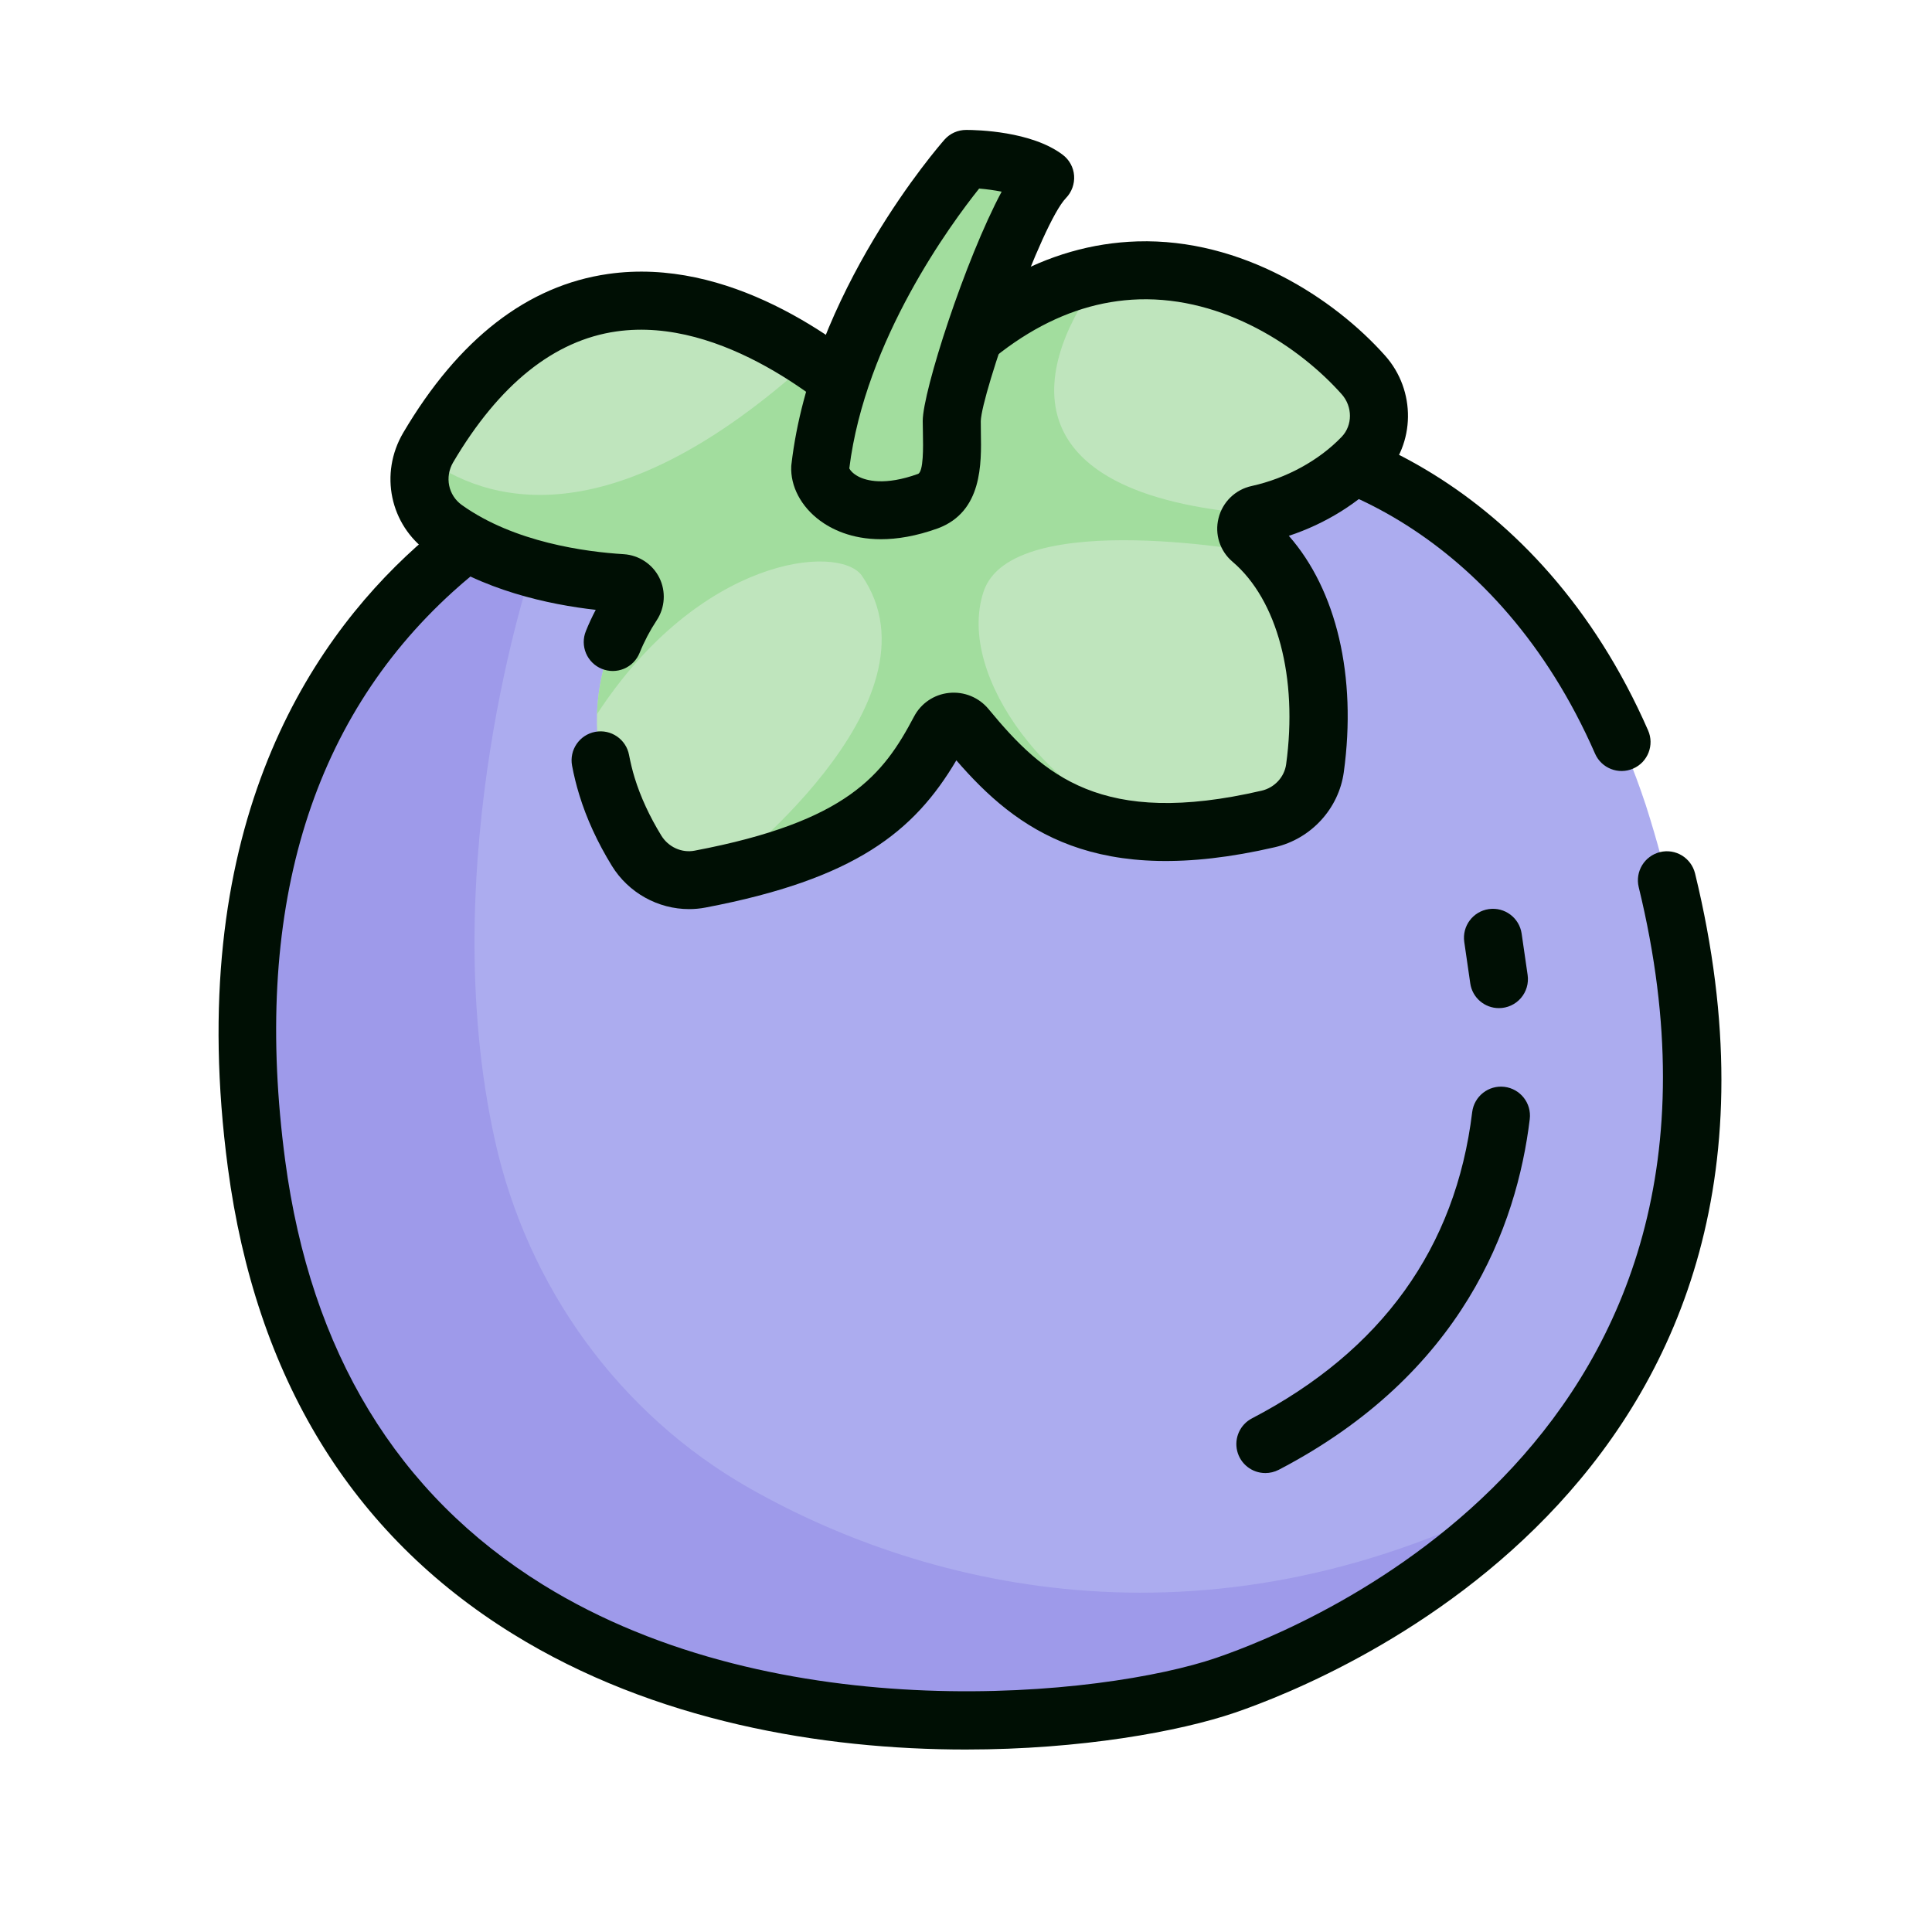
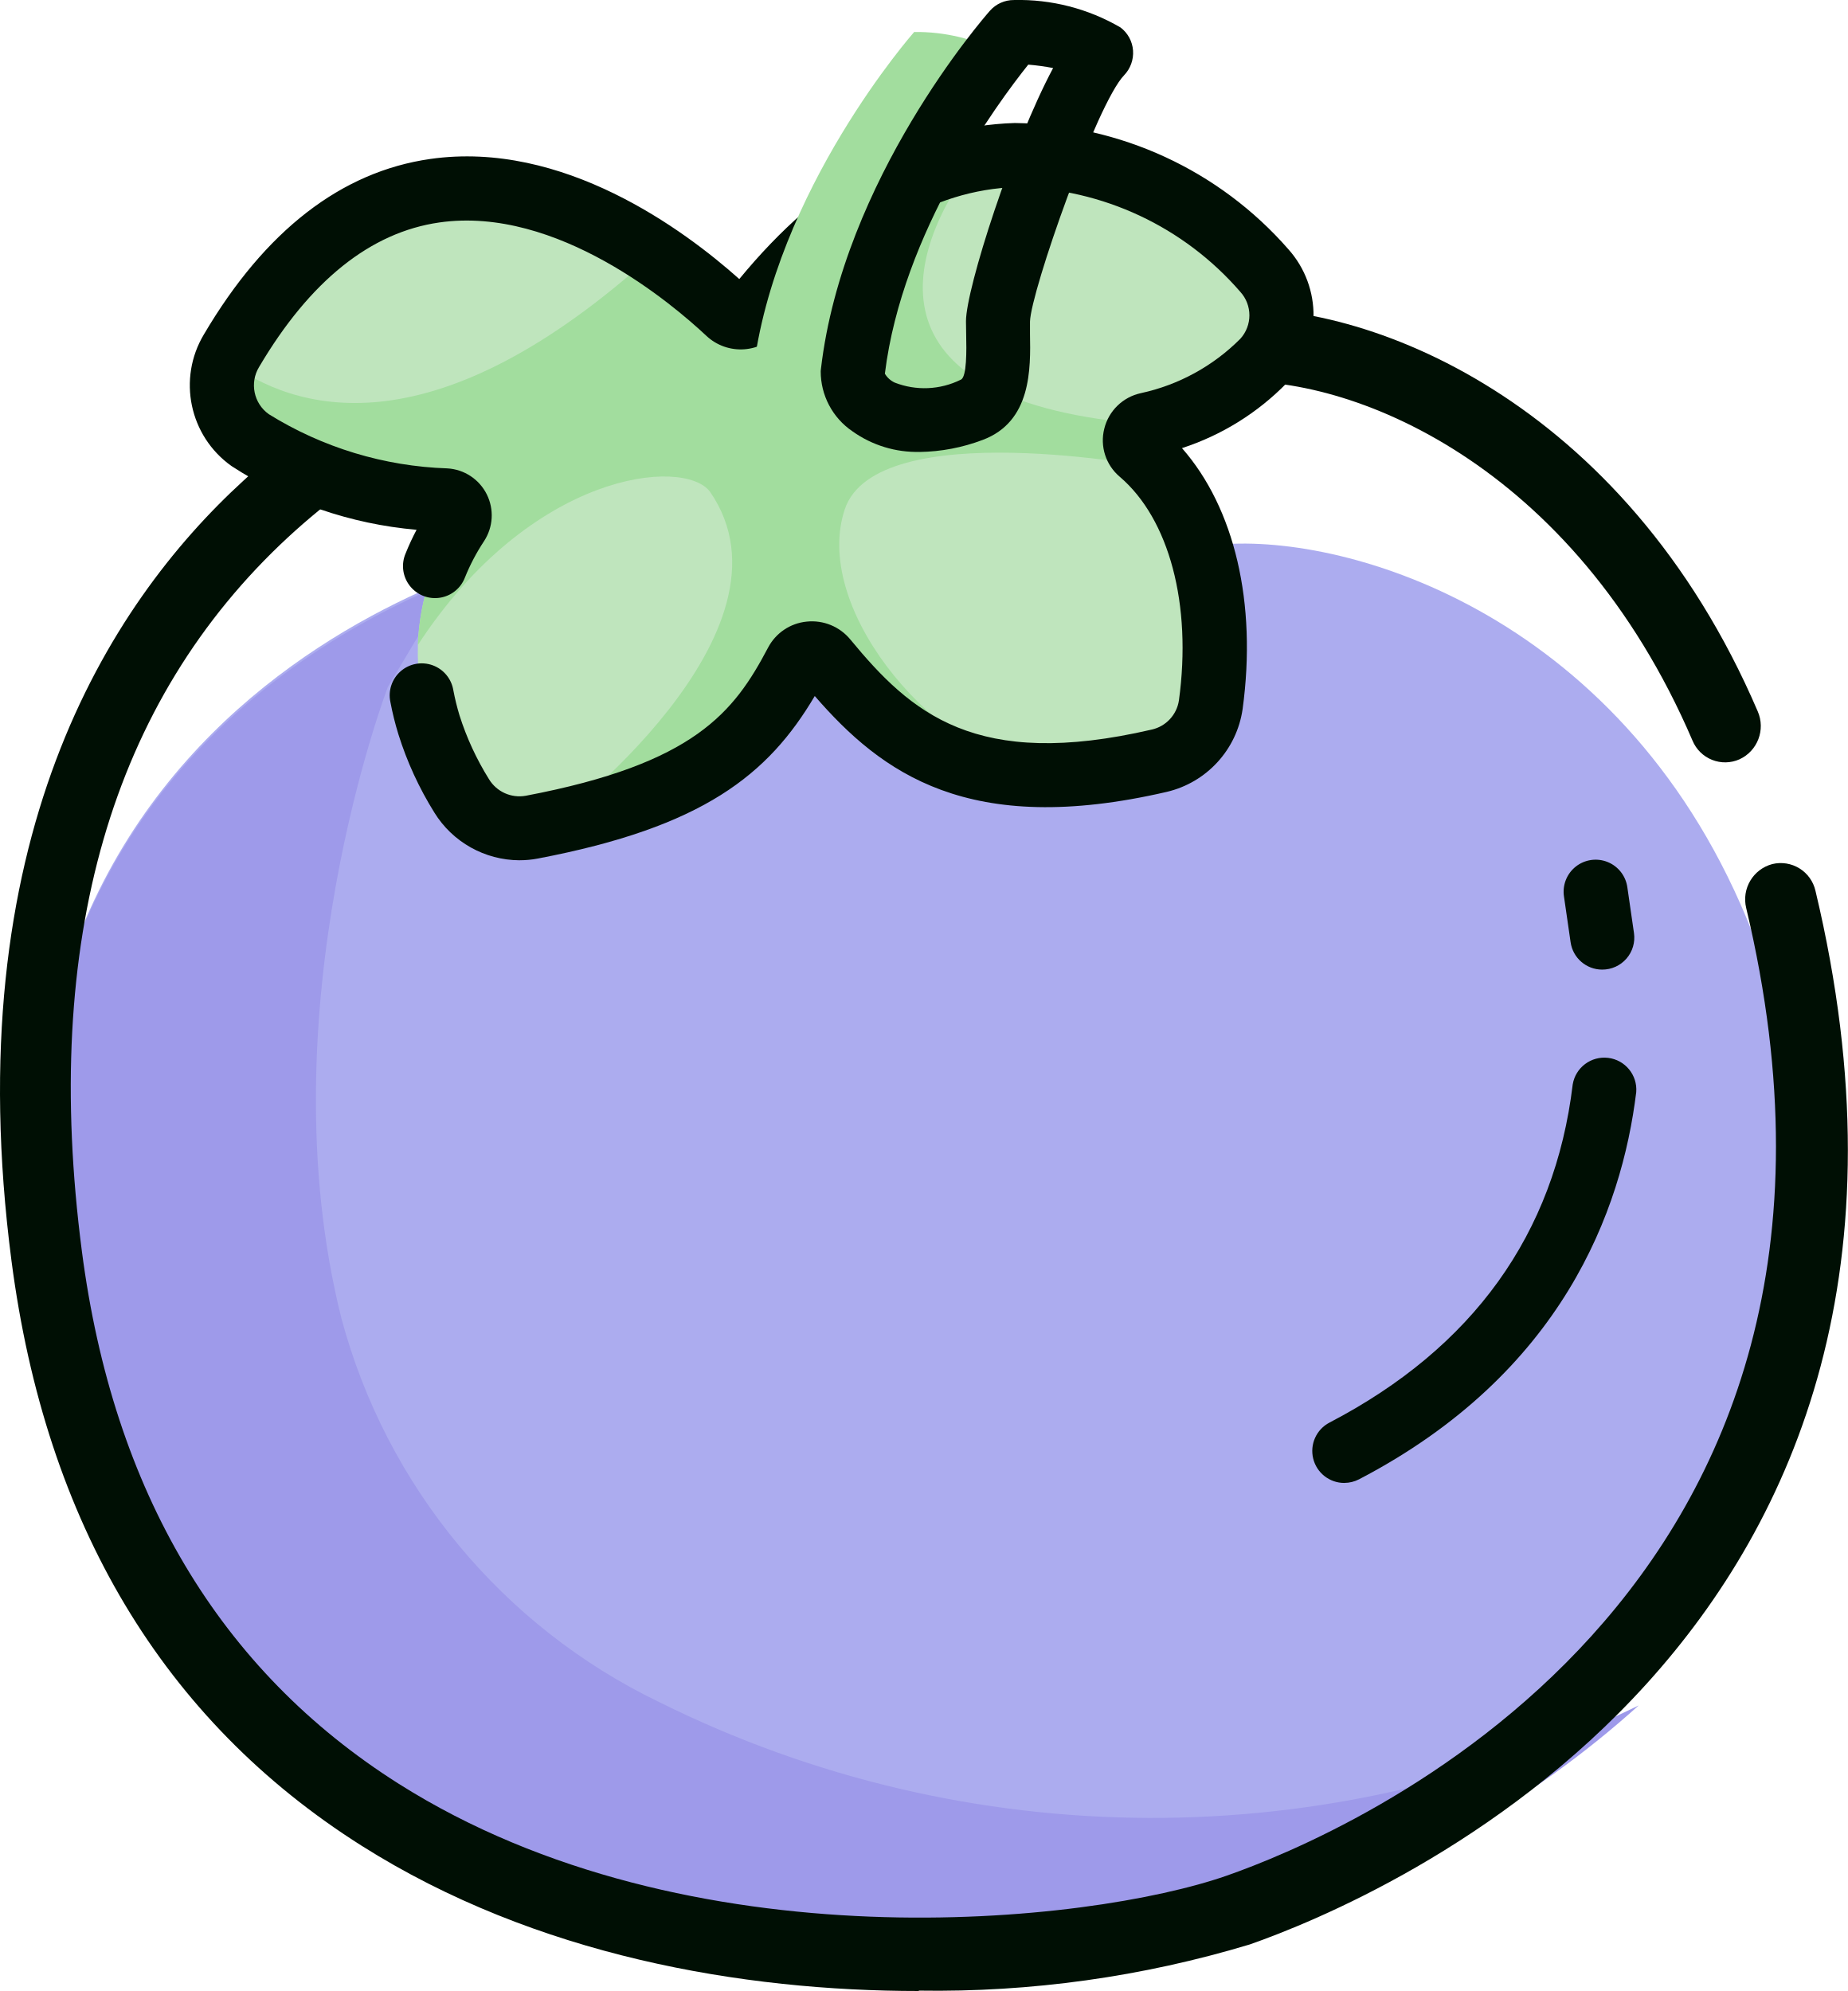
- <svg xmlns="http://www.w3.org/2000/svg" t="1677381760264" class="icon" viewBox="0 0 1024 1024" version="1.1" p-id="2969" width="64" height="64">
-   <path d="M358.605 232.653S92.211 287.386 135.987 616.96s407.142 312.576 513.69 276.173c106.547-36.454 319.642-163.789 222.618-466.432-51.354-156.006-171.213-197.888-228.301-194.048-57.037 3.789-285.389 0-285.389 0z" fill="#ACACEF" p-id="2970" />
-   <path d="M396.902 788.582c-68.915-39.27-117.35-106.65-134.554-184.064-32.922-148.173 19.661-303.258 19.661-303.258l26.829-50.944c-74.854 34.406-204.288 129.178-172.8 366.694 43.776 329.626 407.142 312.576 513.69 276.173 45.466-15.565 110.387-47.718 162.253-102.963-167.782 89.344-320 52.531-415.078-1.638z" fill="#9E9AEA" p-id="2971" />
-   <path d="M511.898 927.283c-75.827 0-165.018-14.746-240.282-61.389-85.35-52.89-136.09-135.936-150.835-246.938C97.28 442.061 162.099 342.323 220.621 289.792c63.488-56.986 131.994-71.578 134.861-72.192 1.075-0.205 2.202-0.358 3.328-0.307 2.304 0.051 228.301 3.738 284.109 0.051 61.133-4.096 172.8 37.786 230.605 169.779 3.43 7.782-0.154 16.845-7.885 20.224-7.782 3.43-16.845-0.154-20.224-7.885-51.456-117.504-148.07-154.88-200.448-151.45-54.989 3.686-261.325 0.461-284.826 0.051-9.882 2.406-67.635 17.971-120.064 65.536-76.339 69.222-106.291 170.65-88.934 301.414 13.466 101.427 59.392 177.05 136.55 224.87 125.184 77.568 297.574 59.136 356.966 38.81 49.869-17.05 295.014-116.838 223.898-408.474-1.997-8.243 3.021-16.538 11.264-18.586 8.294-2.048 16.538 3.072 18.586 11.264 77.414 317.542-189.542 426.24-243.814 444.826-29.44 10.035-81.766 19.558-142.694 19.558z" fill="#000F04" p-id="2972" />
-   <path d="M465.203 218.829c-30.106-28.262-152.064-128.102-238.438 18.33-8.55 14.49-4.813 33.126 8.909 42.906 31.027 22.17 72.499 27.597 93.85 28.877 5.581 0.358 8.704 6.554 5.632 11.162-13.568 20.634-35.533 69.018 2.253 130.662 7.014 11.469 20.429 17.562 33.638 15.053 82.995-15.77 107.264-41.574 126.976-79.002 2.816-5.376 10.24-5.99 14.08-1.331 33.075 40.141 69.478 69.427 160.051 48.435 12.954-3.021 22.886-13.722 24.678-26.88 7.475-54.733-7.373-98.765-33.741-121.19-4.864-4.147-2.662-11.981 3.584-13.363 22.733-5.018 42.291-16.691 55.45-30.413 11.52-12.032 11.469-30.976 0.41-43.418-41.421-46.592-146.381-105.574-244.531 19.251-3.123 4.045-9.062 4.403-12.8 0.922z" fill="#BFE5BD" p-id="2973" />
-   <path d="M666.675 272.589c-136.141-10.496-117.811-80.742-82.586-127.13-0.256 0.051-0.512 0.102-0.819 0.154-17.254 4.301-31.898 10.24-44.288 16.998-14.797 8.653-29.798 20.582-44.698 36.506-13.261 16.23-17.766 29.338-17.766 29.338s-1.536-3.021-4.71-7.219c-2.304 0.154-4.71-0.614-6.554-2.355a263.68 263.68 0 0 0-25.19-20.89c-4.506-1.587-9.421-2.765-14.848-3.328-103.322 91.443-168.346 71.526-200.704 47.258-5.376 13.619-1.126 29.491 11.162 38.246 31.027 22.17 72.499 27.597 93.85 28.877 5.581 0.358 8.704 6.554 5.632 11.162-7.629 11.571-17.869 31.846-18.739 58.317 54.426-83.456 127.693-90.266 140.237-73.626 46.592 67.43-74.65 158.771-74.752 158.874 74.342-15.923 97.331-41.062 116.173-76.8 2.816-5.376 10.24-5.99 14.08-1.331 22.067 26.726 45.619 48.64 85.606 54.067 5.837 0.205 11.213 0.614 15.821 1.28-54.272-15.258-107.469-81.766-92.262-127.437s149.35-20.07 149.35-20.07c-2.406-2.662-4.915-5.222-7.578-7.475-4.915-4.198-2.662-12.083 3.584-13.414z" fill="#A2DD9E" p-id="2974" />
-   <path d="M365.21 481.843c-16.384 0-32.102-8.602-40.909-22.938-7.578-12.339-13.414-24.986-17.254-37.581-1.587-5.12-2.867-10.342-3.84-15.514a15.36 15.36 0 1 1 30.208-5.632c0.768 3.994 1.741 8.09 2.97 12.083 3.123 10.138 7.885 20.429 14.131 30.618 3.738 6.093 10.854 9.318 17.664 7.987 81.152-15.411 99.994-40.243 116.275-71.066a23.603 23.603 0 0 1 18.586-12.544 23.91 23.91 0 0 1 20.941 8.602c29.082 35.277 60.058 62.874 144.742 43.213 6.81-1.587 12.032-7.219 12.954-13.978 6.298-45.978-4.608-87.142-28.467-107.418a22.851 22.851 0 0 1-7.373-22.989 23.101 23.101 0 0 1 17.613-17.101c18.278-4.045 35.635-13.517 47.667-26.061 5.837-6.093 5.837-16.026 0-22.579-22.426-25.19-62.464-51.61-107.418-50.278-40.397 1.229-78.592 24.371-113.51 68.813a23.992 23.992 0 0 1-16.998 9.062 24.218 24.218 0 0 1-18.33-6.451c-15.77-14.797-71.578-62.515-128.154-54.426-33.024 4.71-62.157 28.058-86.528 69.376-4.557 7.782-2.611 17.459 4.608 22.63 27.75 19.814 65.69 24.832 85.811 26.061 8.038 0.512 15.258 5.274 18.842 12.442 3.584 7.168 3.072 15.821-1.331 22.528-3.584 5.427-6.656 11.264-9.114 17.357a15.345 15.345 0 0 1-20.019 8.448 15.345 15.345 0 0 1-8.448-20.019c1.536-3.84 3.277-7.578 5.222-11.264-24.627-2.765-60.365-10.291-88.832-30.618-20.275-14.438-25.907-41.626-13.21-63.232 29.338-49.766 65.894-78.08 108.646-84.173 63.59-9.062 121.702 33.946 148.275 57.651 39.68-48.23 84.122-73.421 132.198-74.906 55.398-1.69 104.294 30.208 131.328 60.57 16.435 18.483 16.077 46.694-0.768 64.256-13.414 13.978-30.925 24.832-50.278 31.232 25.242 28.723 36.096 74.342 29.133 125.235-2.662 19.354-17.306 35.328-36.454 39.782-95.13 22.016-136.909-9.114-168.909-46.029C484.557 440.781 453.274 465.92 373.914 481.024c-2.918 0.563-5.837 0.819-8.704 0.819z" fill="#000F04" p-id="2975" />
-   <path d="M512.051 84.224S444.877 160.307 434.688 247.859c-0.614 12.032 18.381 31.693 57.088 17.766 15.206-5.683 12.698-26.01 12.698-42.496s32.973-111.821 49.459-128.87c-13.312-10.035-41.882-10.035-41.882-10.035z" fill="#A2DD9E" p-id="2976" />
-   <path d="M466.944 285.798c-15.923 0-26.47-5.53-32.358-9.882-10.086-7.475-15.718-18.278-15.206-28.877 0-0.307 0.051-0.666 0.102-0.973C430.08 154.829 497.715 77.312 500.582 74.035c2.918-3.328 7.117-5.171 11.52-5.171 5.632 0 34.56 0.614 51.149 13.158 3.533 2.662 5.734 6.707 6.042 11.059s-1.229 8.704-4.301 11.878c-13.056 13.466-44.749 103.782-45.158 118.221 0 1.894 0.051 3.891 0.051 5.939 0.307 16.742 0.768 42.086-22.733 50.893-11.622 4.198-21.709 5.786-30.208 5.786z m-16.794-37.53c0.41 0.87 1.741 2.662 4.71 4.25 4.25 2.253 14.08 5.018 31.693-1.331 2.97-1.126 2.765-14.387 2.611-21.504-0.051-2.202-0.102-4.403-0.102-6.554 0-15.667 22.477-85.402 41.83-121.549-3.942-0.768-8.09-1.331-11.93-1.638-14.694 18.381-60.416 80.23-68.813 148.326zM670.669 780.749a15.36 15.36 0 0 1-7.117-28.979c68.762-35.84 108.032-90.47 116.736-162.304 1.024-8.397 8.653-14.438 17.101-13.414 8.397 1.024 14.438 8.653 13.414 17.101-6.861 56.73-35.533 135.014-133.018 185.856-2.304 1.178-4.71 1.741-7.117 1.741zM794.419 534.323c-7.526 0-14.08-5.53-15.155-13.158l-3.174-21.914a15.36 15.36 0 1 1 30.413-4.403l3.174 21.914a15.36 15.36 0 0 1-15.258 17.562z" fill="#000F04" p-id="2977" />
+ <svg xmlns="http://www.w3.org/2000/svg" width="64" height="68.968" viewBox="0 0 64 68.968">
+   <g id="山竹" transform="translate(-115.84 -68.864)">
+     <path id="路径_1" data-name="路径 1" d="M149.479,232.433s-21.491,3.949-17.96,27.731,32.846,22.555,41.442,19.928,25.787-11.819,17.96-33.657c-4.143-11.257-13.813-14.279-18.418-14S149.479,232.433,149.479,232.433Z" transform="translate(-14.184 -144.724)" fill="#acacef" />
+     <path id="路径_2" data-name="路径 2" d="M152.911,289.156a20.709,20.709,0,0,1-11-13.282c-2.691-10.692,1.607-21.883,1.607-21.883l2.193-3.676c-6.119,2.483-16.7,9.321-14.125,26.46,3.578,23.785,33.28,22.555,41.989,19.928a34.494,34.494,0,0,0,13.263-7.43,38.359,38.359,0,0,1-33.928-.118Z" transform="translate(-14.244 -161.333)" fill="#9e9aea" />
+     <path id="路径_3" data-name="路径 3" d="M147.662,275.348c-6.093,0-13.259-1.21-19.306-5.037-6.858-4.34-10.934-11.154-12.119-20.262-1.888-14.514,3.32-22.7,8.022-27.008a25.368,25.368,0,0,1,10.836-5.923,1.132,1.132,0,0,1,.267-.025c.185,0,18.343.307,22.827,0,4.912-.336,13.884,3.1,18.528,13.931a1.269,1.269,0,0,1-.634,1.659,1.223,1.223,0,0,1-1.625-.647c-4.134-9.641-11.9-12.708-16.105-12.427-4.418.3-21,.038-22.885,0a23.491,23.491,0,0,0-9.647,5.377c-6.134,5.68-8.54,14-7.146,24.731,1.082,8.322,4.772,14.527,10.971,18.451,10.058,6.365,23.909,4.852,28.681,3.184,4.007-1.4,23.7-9.587,17.99-33.516a1.265,1.265,0,0,1,.905-1.525,1.234,1.234,0,0,1,1.493.924c6.22,26.055-15.229,34.973-19.59,36.5a37.62,37.62,0,0,1-11.465,1.6Z" transform="translate(0 -137.516)" fill="#000f04" />
+     <path id="路径_4" data-name="路径 4" d="M239.735,148.631c-2.172-2.039-10.973-9.244-17.205,1.323a2.337,2.337,0,0,0,.643,3.1,13.6,13.6,0,0,0,6.772,2.084.52.52,0,0,1,.406.805c-.979,1.489-2.564,4.98.163,9.428a2.343,2.343,0,0,0,2.427,1.086c5.989-1.138,7.74-3,9.162-5.7a.613.613,0,0,1,1.016-.1c2.387,2.9,5.013,5.01,11.549,3.495a2.328,2.328,0,0,0,1.781-1.94c.539-3.949-.532-7.127-2.435-8.745a.557.557,0,0,1,.259-.964,8.009,8.009,0,0,0,4-2.195,2.314,2.314,0,0,0,.03-3.133c-2.989-3.362-10.563-7.618-17.645,1.389a.627.627,0,0,1-.924.066Z" transform="translate(-98.686 -68.946)" fill="#bfe5bd" />
+     <path id="路径_5" data-name="路径 5" d="M254.295,154.632c-9.824-.757-8.5-5.826-5.959-9.173l-.059.011a13.416,13.416,0,0,0-3.2,1.227,14.415,14.415,0,0,0-3.225,2.634,7.714,7.714,0,0,0-1.282,2.117,3.89,3.89,0,0,0-.34-.521.628.628,0,0,1-.473-.17,19.023,19.023,0,0,0-1.818-1.507,4.649,4.649,0,0,0-1.071-.24c-7.456,6.6-12.148,5.161-14.482,3.41a2.332,2.332,0,0,0,.805,2.76,13.6,13.6,0,0,0,6.772,2.084.52.52,0,0,1,.406.805,8.184,8.184,0,0,0-1.352,4.208c3.927-6.022,9.214-6.513,10.119-5.313,3.362,4.866-5.387,11.457-5.394,11.464,5.364-1.149,7.023-2.963,8.383-5.542a.613.613,0,0,1,1.016-.1c1.592,1.929,3.292,3.51,6.177,3.9a10.822,10.822,0,0,1,1.142.092c-3.916-1.1-7.755-5.9-6.657-9.2s10.777-1.448,10.777-1.448a5.787,5.787,0,0,0-.547-.539.558.558,0,0,1,.259-.968Z" transform="translate(-98.707 -71.068)" fill="#a2dd9e" />
+     <path id="路径_6" data-name="路径 6" d="M218.369,153.425a3.483,3.483,0,0,1-2.952-1.655,11.781,11.781,0,0,1-1.245-2.712,10.1,10.1,0,0,1-.277-1.119,1.109,1.109,0,1,1,2.18-.406,8.328,8.328,0,0,0,.214.872,9.748,9.748,0,0,0,1.02,2.209,1.234,1.234,0,0,0,1.275.576c5.856-1.112,7.215-2.9,8.39-5.128a1.7,1.7,0,0,1,1.341-.905,1.725,1.725,0,0,1,1.511.621c2.1,2.546,4.334,4.537,10.444,3.118a1.221,1.221,0,0,0,.935-1.009c.454-3.318-.333-6.288-2.054-7.751a1.649,1.649,0,0,1-.532-1.659,1.667,1.667,0,0,1,1.271-1.234,6.93,6.93,0,0,0,3.44-1.881,1.208,1.208,0,0,0,0-1.629,10.5,10.5,0,0,0-7.751-3.628c-2.915.089-5.671,1.759-8.191,4.965a1.735,1.735,0,0,1-2.549.188c-1.138-1.068-5.165-4.511-9.247-3.927-2.383.34-4.485,2.025-6.244,5.006a1.227,1.227,0,0,0,.333,1.633,12.5,12.5,0,0,0,6.192,1.88,1.63,1.63,0,0,1,1.264,2.523,7.092,7.092,0,0,0-.658,1.252,1.109,1.109,0,1,1-2.054-.835,8.5,8.5,0,0,1,.377-.813,13.965,13.965,0,0,1-6.41-2.209,3.431,3.431,0,0,1-.953-4.563c2.117-3.591,4.755-5.634,7.84-6.074,4.589-.654,8.782,2.449,10.7,4.16,2.863-3.48,6.07-5.3,9.539-5.405a12.784,12.784,0,0,1,9.476,4.371,3.434,3.434,0,0,1-.055,4.637,8.933,8.933,0,0,1-3.628,2.254c1.821,2.073,2.6,5.364,2.1,9.037a3.452,3.452,0,0,1-2.63,2.871c-6.864,1.589-9.879-.658-12.188-3.321-1.611,2.727-3.868,4.541-9.594,5.63a3.313,3.313,0,0,1-.628.059Z" transform="translate(-84.535 -54.761)" fill="#000f04" />
+     <path id="路径_7" data-name="路径 7" d="M440.257,84.224s-4.847,5.49-5.582,11.808c-.044.868,1.326,2.287,4.119,1.282,1.1-.41.916-1.877.916-3.066s2.379-8.069,3.569-9.3a6.33,6.33,0,0,0-3.022-.724Z" transform="translate(-292.756 -14.252)" fill="#a2dd9e" />
+     <path id="路径_8" data-name="路径 8" d="M422.782,84.518a3.852,3.852,0,0,1-2.335-.713,2.506,2.506,0,0,1-1.1-2.084.453.453,0,0,1,.007-.07c.765-6.584,5.645-12.177,5.852-12.413a1.1,1.1,0,0,1,.831-.373,6.99,6.99,0,0,1,3.691.949,1.1,1.1,0,0,1,.436.8,1.121,1.121,0,0,1-.31.857c-.942.972-3.229,7.489-3.259,8.531,0,.137,0,.281,0,.429.022,1.208.055,3.037-1.64,3.672a6.427,6.427,0,0,1-2.18.417Zm-1.212-2.708a.772.772,0,0,0,.34.307,2.829,2.829,0,0,0,2.287-.1c.214-.081.2-1.038.188-1.552,0-.159-.007-.318-.007-.473,0-1.131,1.622-6.162,3.018-8.771a7.883,7.883,0,0,0-.861-.118c-1.06,1.326-4.36,5.789-4.965,10.7Zm15.912,38.423a1.108,1.108,0,0,1-.514-2.091c4.962-2.586,7.8-6.528,8.423-11.712a1.109,1.109,0,0,1,2.2.266c-.5,4.093-2.564,9.742-9.6,13.411A1.121,1.121,0,0,1,437.482,120.232Zm8.93-17.782a1.105,1.105,0,0,1-1.094-.949l-.229-1.581a1.109,1.109,0,1,1,2.195-.318l.229,1.581a1.108,1.108,0,0,1-1.1,1.267Z" transform="translate(-275.083)" fill="#000f04" />
+   </g>
</svg>
